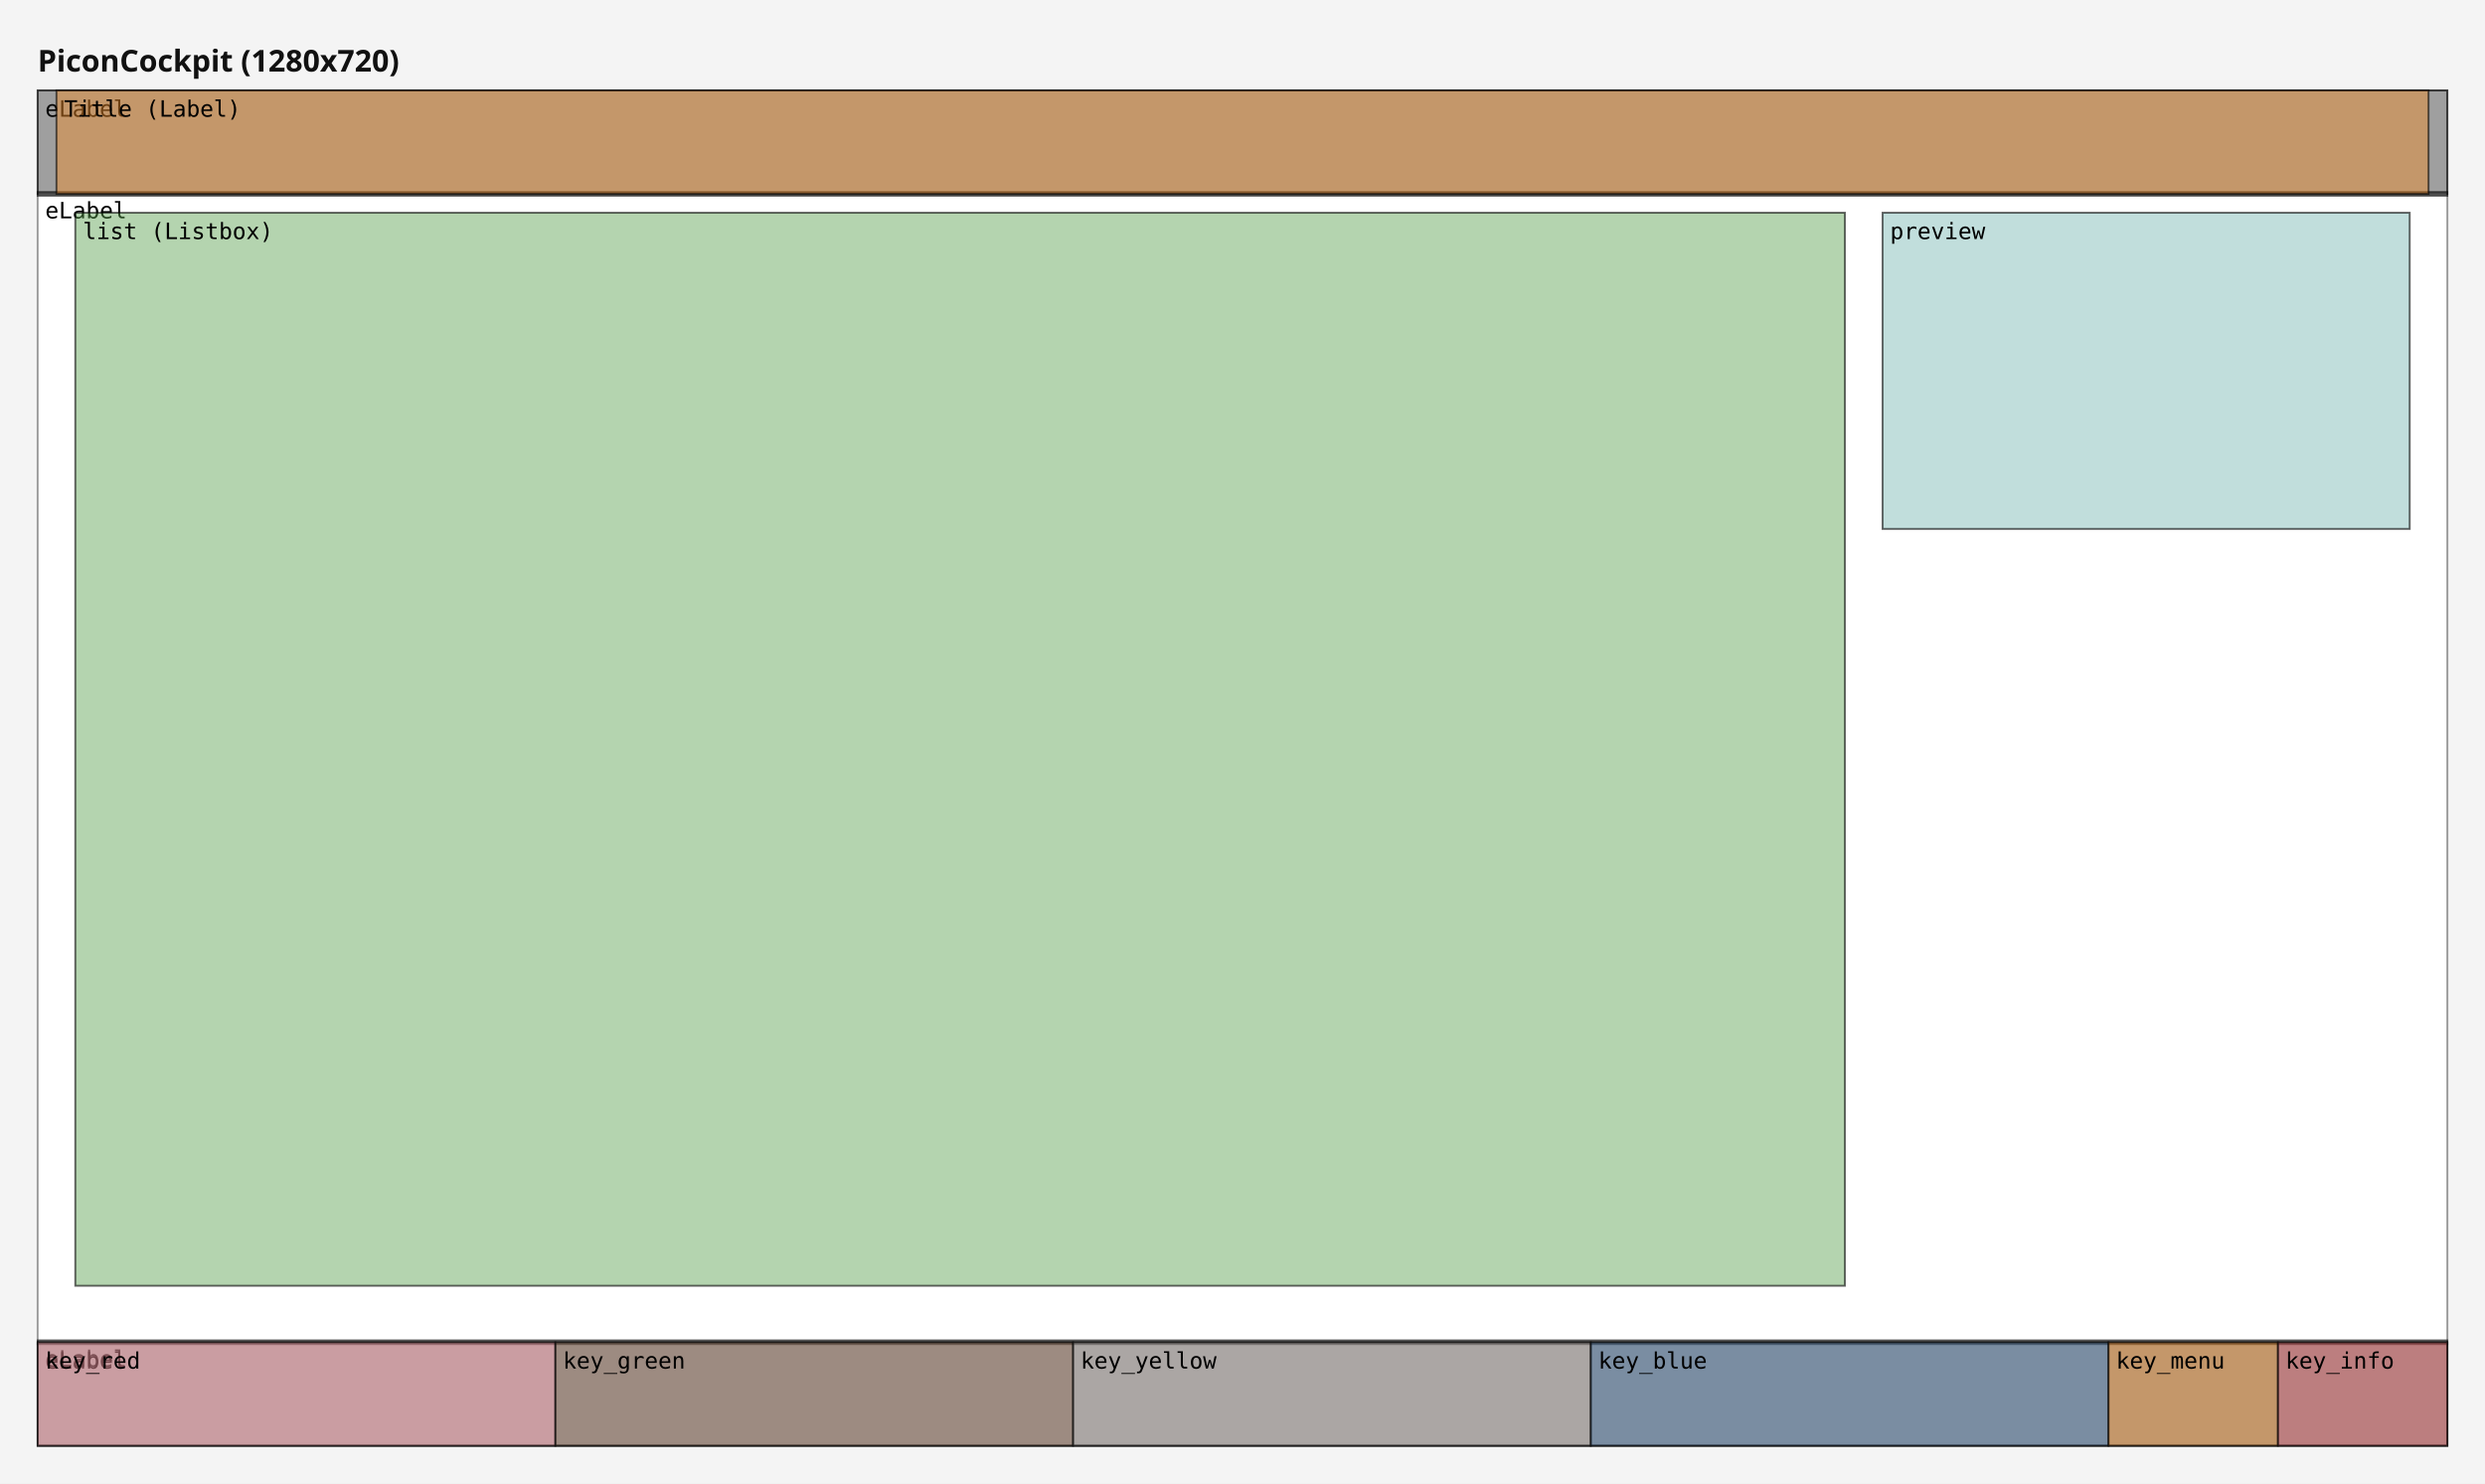
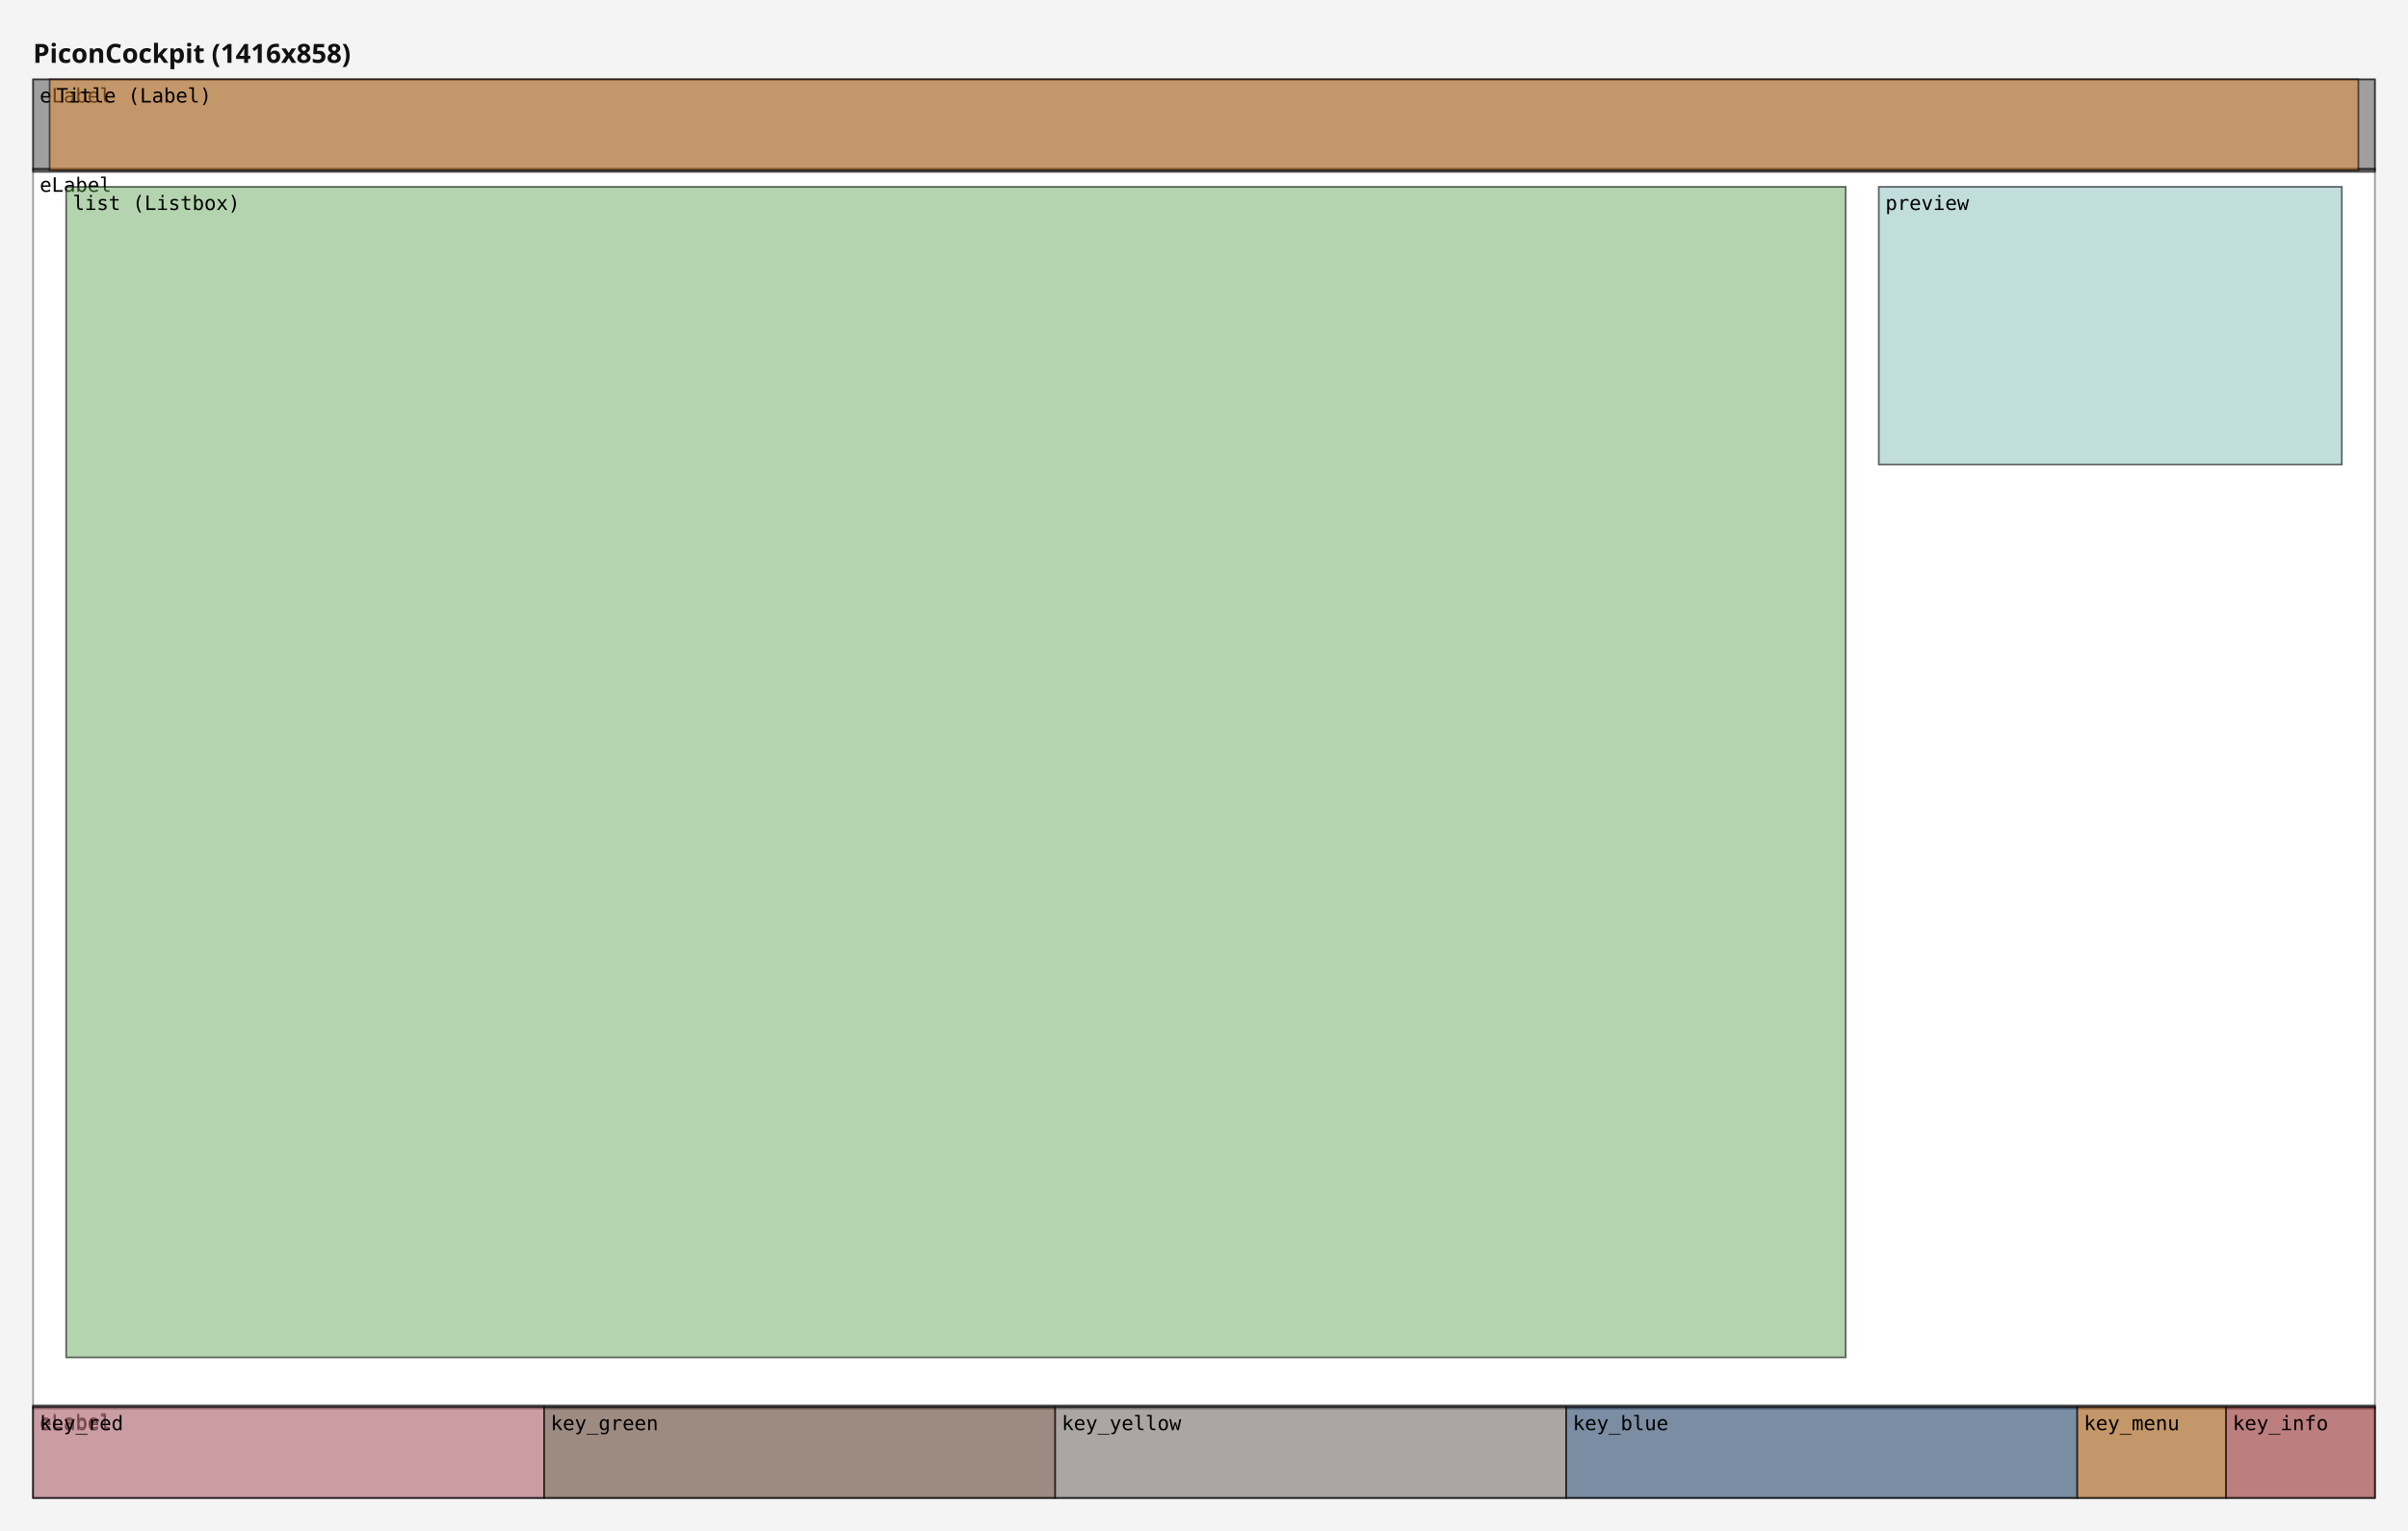
- <svg xmlns="http://www.w3.org/2000/svg" width="1320" height="788" viewBox="0 0 1320 788">
-   <rect x="0" y="0" width="1320" height="788" fill="#f4f4f4" />
-   <text x="20" y="38" font-family="sans-serif" font-size="16" font-weight="bold" fill="#111111">PiconCockpit (1280x720)</text>
+ <svg xmlns="http://www.w3.org/2000/svg" width="1456" height="926" viewBox="0 0 1456 926">
+   <rect x="0" y="0" width="1456" height="926" fill="#f4f4f4" />
+   <text x="20" y="38" font-family="sans-serif" font-size="16" font-weight="bold" fill="#111111">PiconCockpit (1416x858)</text>
  <g data-screen="0" transform="translate(20,48)">
-     <rect x="0" y="0" width="1280" height="720" fill="#ffffff" stroke="#999999" stroke-width="1" />
+     <rect x="0" y="0" width="1416" height="858" fill="#ffffff" stroke="#999999" stroke-width="1" />
    <g>
-       <rect data-ref="0:0" x="0" y="0" width="1280" height="55" fill="#2c2c2c" fill-opacity="0.45" stroke="#000000" stroke-opacity="0.6" stroke-width="1" />
+       <rect data-ref="0:0" x="0" y="0" width="1416" height="55" fill="#2c2c2c" fill-opacity="0.45" stroke="#000000" stroke-opacity="0.6" stroke-width="1" />
      <text x="4" y="14" font-family="monospace" font-size="12" fill="#000000">eLabel</text>
    </g>
    <g>
-       <rect data-ref="0:2" x="0" y="54" width="1280" height="2" fill="#424242" fill-opacity="0.45" stroke="#000000" stroke-opacity="0.6" stroke-width="1" />
+       <rect data-ref="0:2" x="0" y="54" width="1416" height="2" fill="#424242" fill-opacity="0.45" stroke="#000000" stroke-opacity="0.6" stroke-width="1" />
      <text x="4" y="68" font-family="monospace" font-size="12" fill="#000000">eLabel</text>
    </g>
    <g>
-       <rect data-ref="0:4" x="20" y="65" width="940" height="570" fill="#59a14f" fill-opacity="0.45" stroke="#000000" stroke-opacity="0.6" stroke-width="1" />
+       <rect data-ref="0:4" x="20" y="65" width="1076" height="708" fill="#59a14f" fill-opacity="0.45" stroke="#000000" stroke-opacity="0.6" stroke-width="1" />
      <text x="24" y="79" font-family="monospace" font-size="12" fill="#000000">list (Listbox)</text>
    </g>
    <g>
-       <rect data-ref="0:5" x="0" y="664" width="1280" height="2" fill="#424242" fill-opacity="0.45" stroke="#000000" stroke-opacity="0.6" stroke-width="1" />
-       <text x="4" y="678" font-family="monospace" font-size="12" fill="#000000">eLabel</text>
+       <rect data-ref="0:5" x="0" y="802" width="1416" height="2" fill="#424242" fill-opacity="0.45" stroke="#000000" stroke-opacity="0.6" stroke-width="1" />
+       <text x="4" y="816" font-family="monospace" font-size="12" fill="#000000">eLabel</text>
    </g>
    <g>
-       <rect data-ref="0:6" x="0" y="665" width="1280" height="55" fill="#2c2c2c" fill-opacity="0.45" stroke="#000000" stroke-opacity="0.6" stroke-width="1" />
-       <text x="4" y="679" font-family="monospace" font-size="12" fill="#000000">eLabel</text>
+       <rect data-ref="0:6" x="0" y="803" width="1416" height="55" fill="#2c2c2c" fill-opacity="0.45" stroke="#000000" stroke-opacity="0.6" stroke-width="1" />
+       <text x="4" y="817" font-family="monospace" font-size="12" fill="#000000">eLabel</text>
    </g>
    <g>
-       <rect data-ref="0:1" x="10" y="0" width="1260" height="55" fill="#f28e2b" fill-opacity="0.45" stroke="#000000" stroke-opacity="0.6" stroke-width="1" />
+       <rect data-ref="0:1" x="10" y="0" width="1396" height="55" fill="#f28e2b" fill-opacity="0.45" stroke="#000000" stroke-opacity="0.6" stroke-width="1" />
      <text x="14" y="14" font-family="monospace" font-size="12" fill="#000000">Title (Label)</text>
    </g>
    <g>
-       <rect data-ref="0:3" x="980" y="65" width="280" height="168" fill="#76b7b2" fill-opacity="0.45" stroke="#000000" stroke-opacity="0.6" stroke-width="1" />
-       <text x="984" y="79" font-family="monospace" font-size="12" fill="#000000">preview</text>
+       <rect data-ref="0:3" x="1116" y="65" width="280" height="168" fill="#76b7b2" fill-opacity="0.45" stroke="#000000" stroke-opacity="0.6" stroke-width="1" />
+       <text x="1120" y="79" font-family="monospace" font-size="12" fill="#000000">preview</text>
    </g>
    <g>
-       <rect data-ref="0:7" x="0" y="665" width="275" height="55" fill="#ff9da7" fill-opacity="0.45" stroke="#000000" stroke-opacity="0.6" stroke-width="1" />
-       <text x="4" y="679" font-family="monospace" font-size="12" fill="#000000">key_red</text>
+       <rect data-ref="0:7" x="0" y="803" width="309" height="55" fill="#ff9da7" fill-opacity="0.45" stroke="#000000" stroke-opacity="0.6" stroke-width="1" />
+       <text x="4" y="817" font-family="monospace" font-size="12" fill="#000000">key_red</text>
    </g>
    <g>
-       <rect data-ref="0:8" x="275" y="665" width="275" height="55" fill="#9c755f" fill-opacity="0.45" stroke="#000000" stroke-opacity="0.6" stroke-width="1" />
-       <text x="279" y="679" font-family="monospace" font-size="12" fill="#000000">key_green</text>
+       <rect data-ref="0:8" x="309" y="803" width="309" height="55" fill="#9c755f" fill-opacity="0.45" stroke="#000000" stroke-opacity="0.6" stroke-width="1" />
+       <text x="313" y="817" font-family="monospace" font-size="12" fill="#000000">key_green</text>
    </g>
    <g>
-       <rect data-ref="0:9" x="550" y="665" width="275" height="55" fill="#bab0ac" fill-opacity="0.45" stroke="#000000" stroke-opacity="0.6" stroke-width="1" />
-       <text x="554" y="679" font-family="monospace" font-size="12" fill="#000000">key_yellow</text>
+       <rect data-ref="0:9" x="618" y="803" width="309" height="55" fill="#bab0ac" fill-opacity="0.45" stroke="#000000" stroke-opacity="0.6" stroke-width="1" />
+       <text x="622" y="817" font-family="monospace" font-size="12" fill="#000000">key_yellow</text>
    </g>
    <g>
-       <rect data-ref="0:10" x="825" y="665" width="275" height="55" fill="#4e79a7" fill-opacity="0.45" stroke="#000000" stroke-opacity="0.6" stroke-width="1" />
-       <text x="829" y="679" font-family="monospace" font-size="12" fill="#000000">key_blue</text>
+       <rect data-ref="0:10" x="927" y="803" width="309" height="55" fill="#4e79a7" fill-opacity="0.45" stroke="#000000" stroke-opacity="0.6" stroke-width="1" />
+       <text x="931" y="817" font-family="monospace" font-size="12" fill="#000000">key_blue</text>
    </g>
    <g>
-       <rect data-ref="0:11" x="1100" y="665" width="90" height="55" fill="#f28e2b" fill-opacity="0.45" stroke="#000000" stroke-opacity="0.6" stroke-width="1" />
-       <text x="1104" y="679" font-family="monospace" font-size="12" fill="#000000">key_menu</text>
+       <rect data-ref="0:11" x="1236" y="803" width="90" height="55" fill="#f28e2b" fill-opacity="0.45" stroke="#000000" stroke-opacity="0.6" stroke-width="1" />
+       <text x="1240" y="817" font-family="monospace" font-size="12" fill="#000000">key_menu</text>
    </g>
    <g>
-       <rect data-ref="0:12" x="1190" y="665" width="90" height="55" fill="#e15759" fill-opacity="0.45" stroke="#000000" stroke-opacity="0.6" stroke-width="1" />
-       <text x="1194" y="679" font-family="monospace" font-size="12" fill="#000000">key_info</text>
+       <rect data-ref="0:12" x="1326" y="803" width="90" height="55" fill="#e15759" fill-opacity="0.45" stroke="#000000" stroke-opacity="0.6" stroke-width="1" />
+       <text x="1330" y="817" font-family="monospace" font-size="12" fill="#000000">key_info</text>
    </g>
  </g>
</svg>
